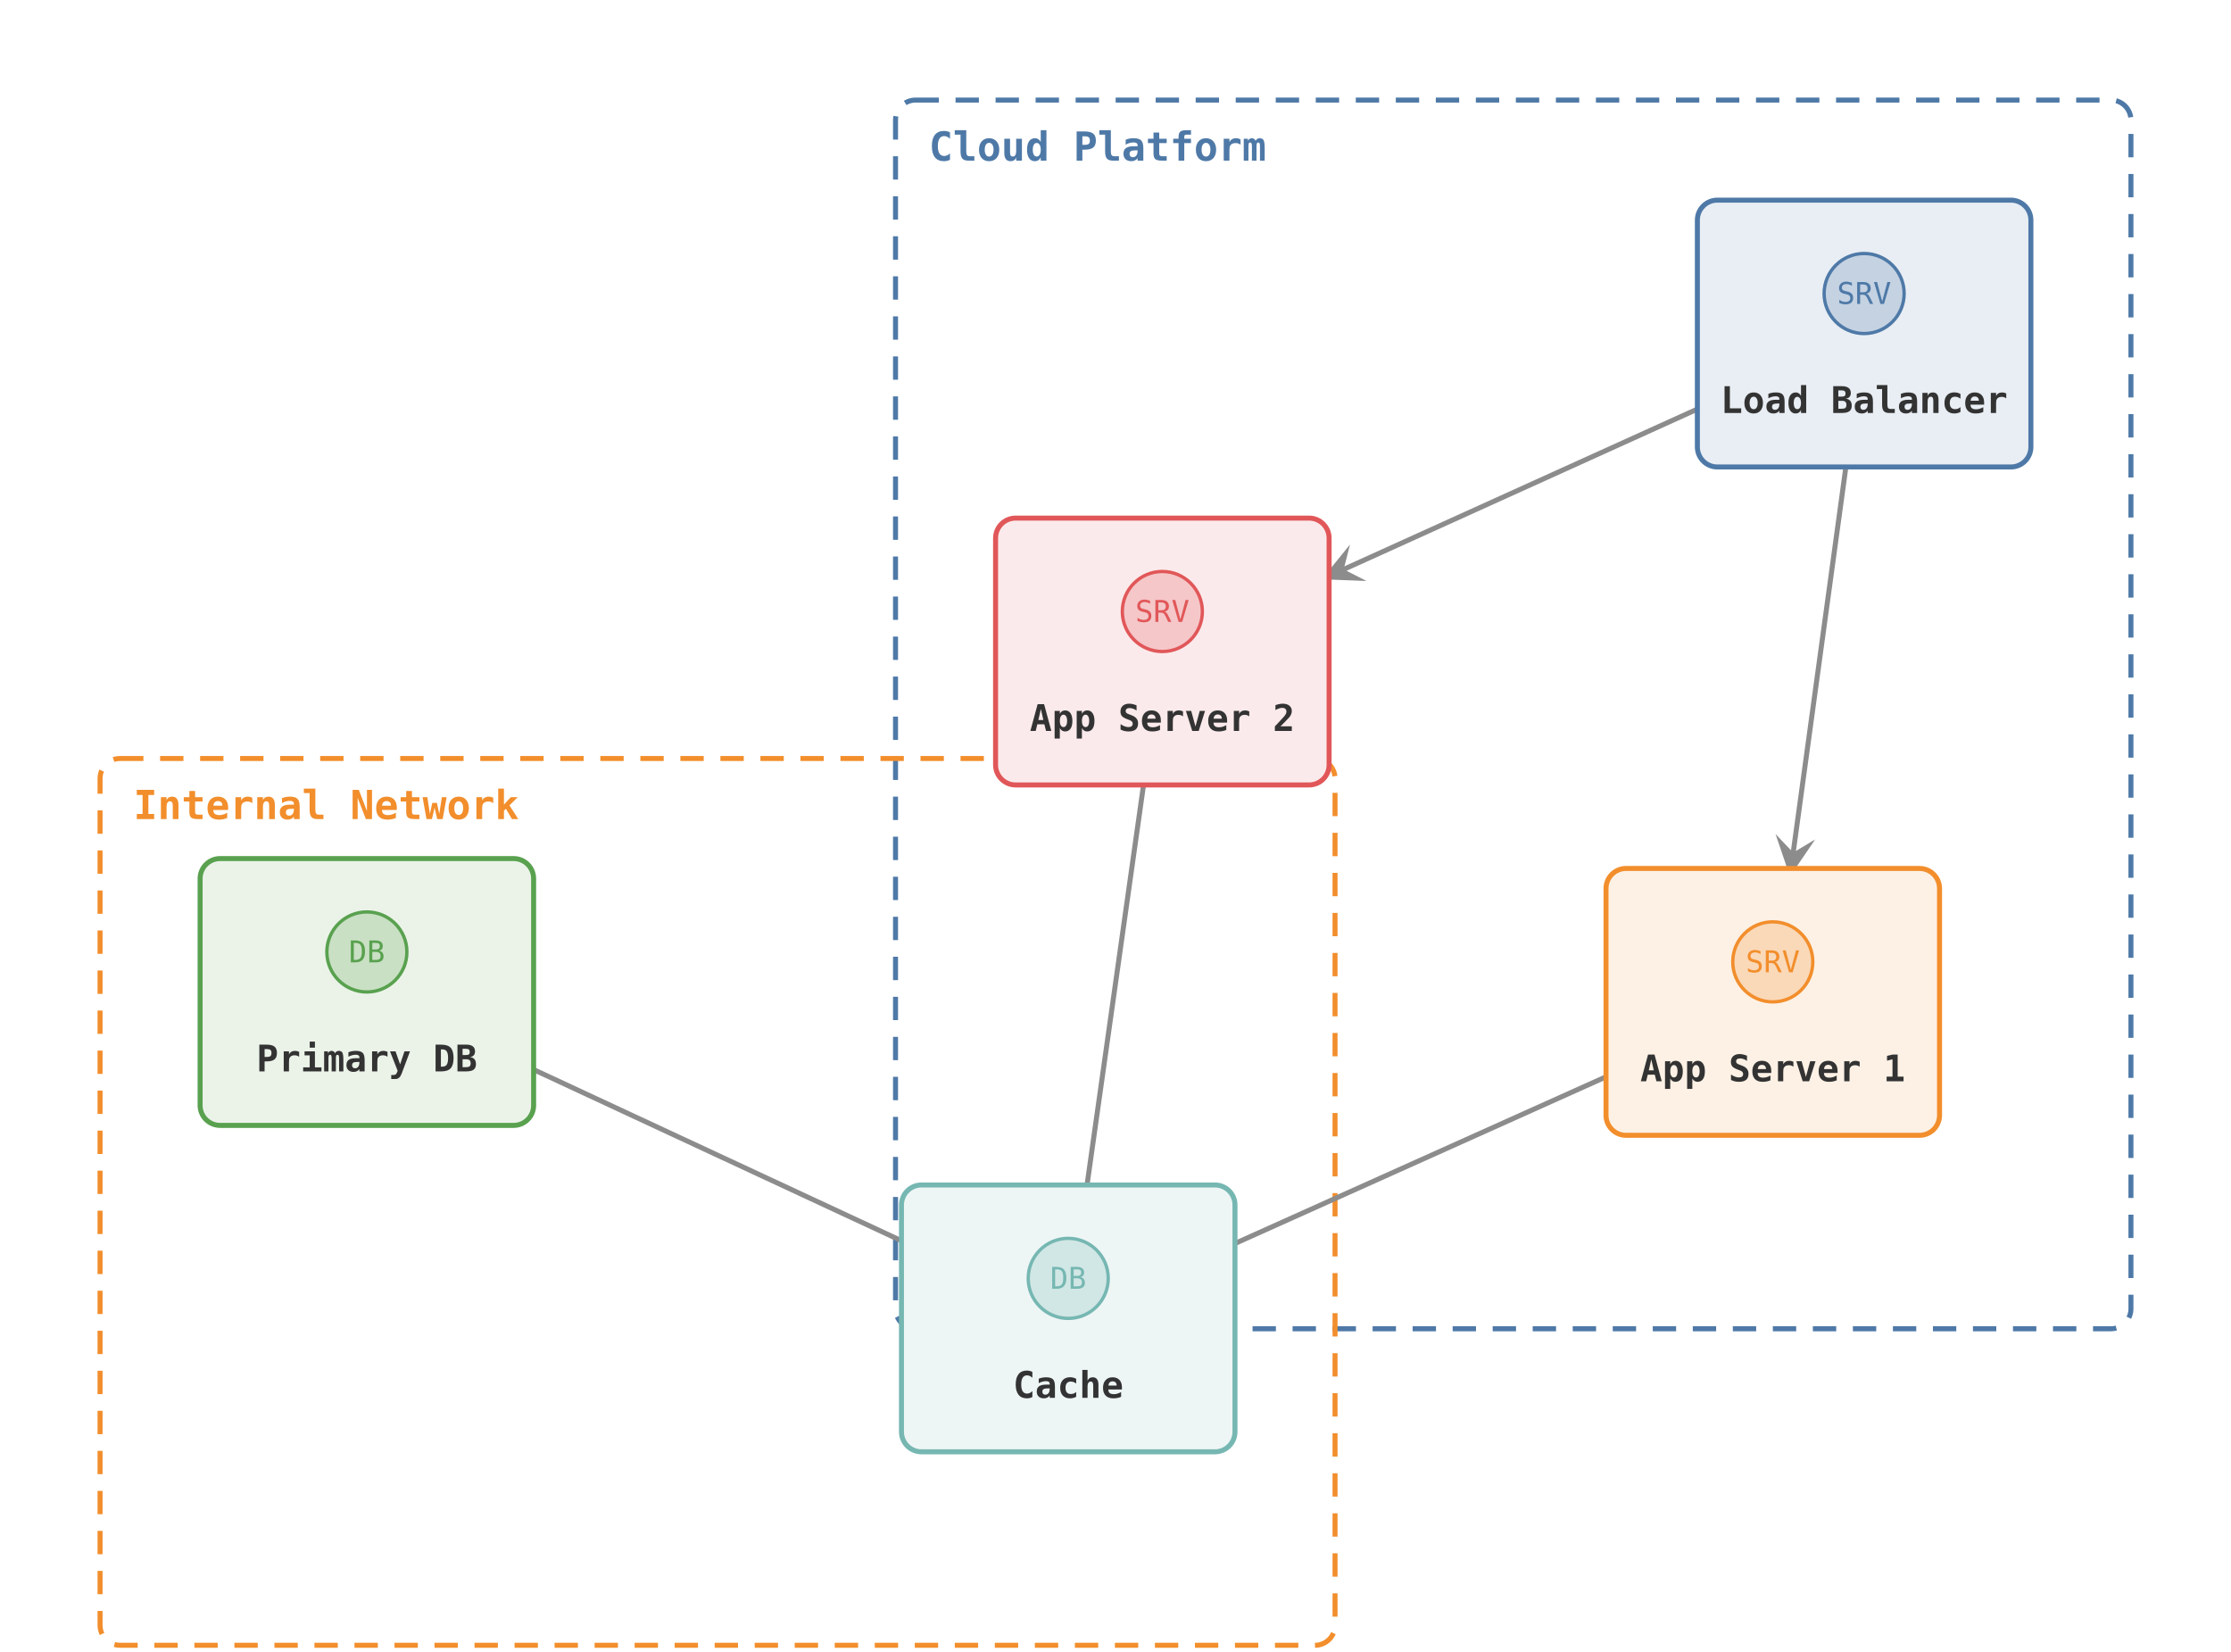
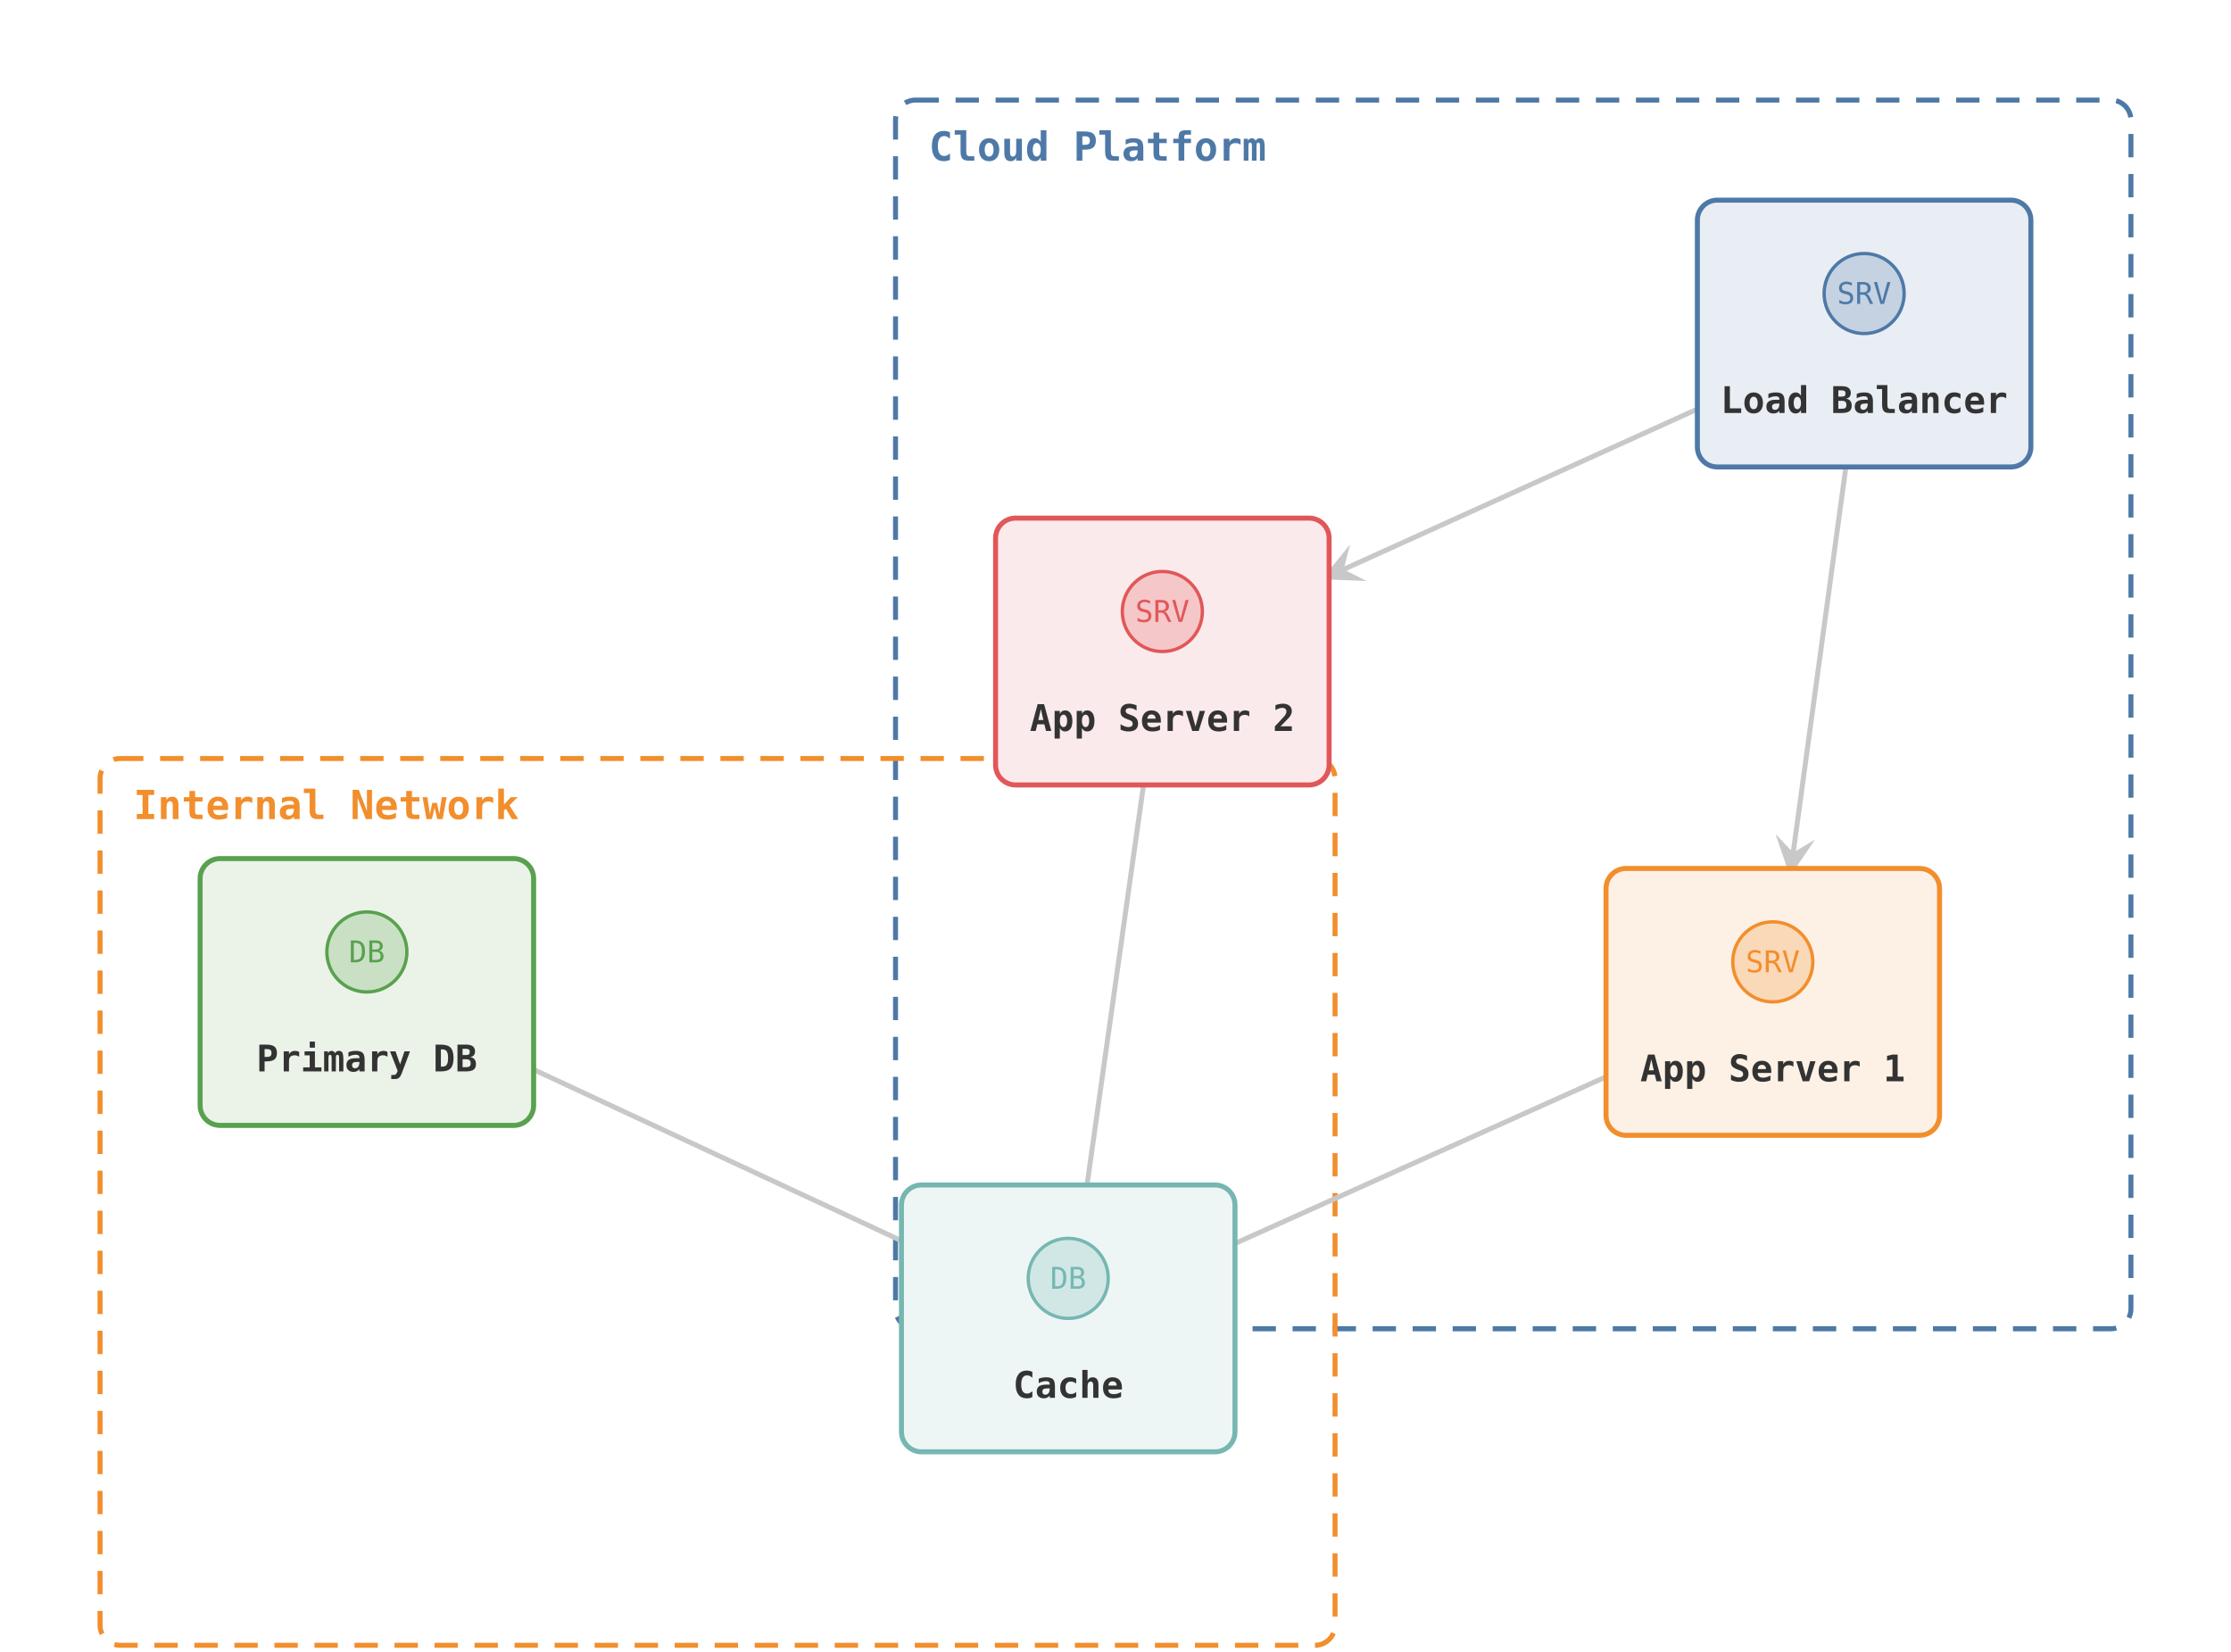
<svg xmlns="http://www.w3.org/2000/svg" viewBox="0 0 668.93 495.26" width="668.93" height="495.26">
  <defs>
-     <marker id="arrow-point-8c8c8c" viewBox="0 0 10 10" refX="8" refY="5" markerWidth="8" markerHeight="8" orient="auto-start-reverse">
-       <path d="M10 5 L0 10 L4 5 L0 0 Z" fill="#8c8c8c" />
+     <marker id="arrow-point-c8c8c8" viewBox="0 0 10 10" refX="8" refY="5" markerWidth="8" markerHeight="8" orient="auto-start-reverse">
+       <path d="M10 5 L0 10 L4 5 L0 0 Z" fill="#c8c8c8" />
    </marker>
  </defs>
  <g transform="translate(20, 20)">
    <rect x="248.51" y="10" width="370.42" height="368.37" rx="6" ry="6" fill="none" stroke="#4e79a7" stroke-width="1.5" stroke-dasharray="7 5" />
    <text x="258.51" y="24" text-anchor="start" dominant-baseline="central" font-size="12px" font-family="'Intel One Mono', 'SF Mono', 'Cascadia Code', 'JetBrains Mono', 'Fira Code', 'Consolas', 'Menlo', monospace" fill="#4e79a7" font-weight="bold">Cloud Platform</text>
    <rect x="10" y="207.4" width="370.29" height="265.86" rx="6" ry="6" fill="none" stroke="#f28e2c" stroke-width="1.5" stroke-dasharray="7 5" />
    <text x="20" y="221.4" text-anchor="start" dominant-baseline="central" font-size="12px" font-family="'Intel One Mono', 'SF Mono', 'Cascadia Code', 'JetBrains Mono', 'Fira Code', 'Consolas', 'Menlo', monospace" fill="#f28e2c" font-weight="bold">Internal Network</text>
-     <path d="M533.46 120 L517.01 240.37" fill="none" stroke="#8c8c8c" stroke-width="1.5" marker-end="url(#arrow-point-8c8c8c)" />
-     <path d="M488.93 102.65 L378.51 152.68" fill="none" stroke="#8c8c8c" stroke-width="1.5" marker-end="url(#arrow-point-8c8c8c)" />
-     <path d="M461.54 302.83 L350.29 352.8" fill="none" stroke="#8c8c8c" stroke-width="1.5" />
-     <path d="M322.87 215.33 L305.93 335.26" fill="none" stroke="#8c8c8c" stroke-width="1.5" />
-     <path d="M250.29 351.99 L140 300.67" fill="none" stroke="#8c8c8c" stroke-width="1.5" />
+     <path d="M533.46 120 L517.01 240.37" fill="none" stroke="#c8c8c8" stroke-width="1.5" marker-end="url(#arrow-point-c8c8c8)" />
+     <path d="M488.93 102.65 L378.51 152.68" fill="none" stroke="#c8c8c8" stroke-width="1.5" marker-end="url(#arrow-point-c8c8c8)" />
+     <path d="M461.54 302.83 L350.29 352.8" fill="none" stroke="#c8c8c8" stroke-width="1.5" />
+     <path d="M322.87 215.33 L305.93 335.26" fill="none" stroke="#c8c8c8" stroke-width="1.5" />
+     <path d="M250.29 351.99 L140 300.67" fill="none" stroke="#c8c8c8" stroke-width="1.5" />
    <rect x="488.93" y="40" width="100" height="80" rx="6" ry="6" fill="#e9eef4" stroke="#4e79a7" stroke-width="1.5" />
    <circle cx="538.93" cy="68" r="12" fill="#4e79a73c" stroke="#4e79a7" stroke-width="1" />
    <text x="538.93" y="68" text-anchor="middle" dominant-baseline="central" font-size="9px" font-family="'Intel One Mono', 'SF Mono', 'Cascadia Code', 'JetBrains Mono', 'Fira Code', 'Consolas', 'Menlo', monospace" fill="#4e79a7">SRV</text>
    <text x="538.93" y="100" text-anchor="middle" dominant-baseline="central" font-size="11px" font-family="'Intel One Mono', 'SF Mono', 'Cascadia Code', 'JetBrains Mono', 'Fira Code', 'Consolas', 'Menlo', monospace" fill="#333333" font-weight="bold">Load Balancer</text>
    <rect x="461.54" y="240.37" width="100" height="80" rx="6" ry="6" fill="#fdf1e5" stroke="#f28e2c" stroke-width="1.5" />
    <circle cx="511.54" cy="268.37" r="12" fill="#f28e2c3c" stroke="#f28e2c" stroke-width="1" />
    <text x="511.54" y="268.37" text-anchor="middle" dominant-baseline="central" font-size="9px" font-family="'Intel One Mono', 'SF Mono', 'Cascadia Code', 'JetBrains Mono', 'Fira Code', 'Consolas', 'Menlo', monospace" fill="#f28e2c">SRV</text>
    <text x="511.54" y="300.37" text-anchor="middle" dominant-baseline="central" font-size="11px" font-family="'Intel One Mono', 'SF Mono', 'Cascadia Code', 'JetBrains Mono', 'Fira Code', 'Consolas', 'Menlo', monospace" fill="#333333" font-weight="bold">App Server 1</text>
    <rect x="278.51" y="135.33" width="100" height="80" rx="6" ry="6" fill="#fbeaeb" stroke="#e15759" stroke-width="1.5" />
    <circle cx="328.51" cy="163.33" r="12" fill="#e157593c" stroke="#e15759" stroke-width="1" />
    <text x="328.51" y="163.33" text-anchor="middle" dominant-baseline="central" font-size="9px" font-family="'Intel One Mono', 'SF Mono', 'Cascadia Code', 'JetBrains Mono', 'Fira Code', 'Consolas', 'Menlo', monospace" fill="#e15759">SRV</text>
    <text x="328.51" y="195.33" text-anchor="middle" dominant-baseline="central" font-size="11px" font-family="'Intel One Mono', 'SF Mono', 'Cascadia Code', 'JetBrains Mono', 'Fira Code', 'Consolas', 'Menlo', monospace" fill="#333333" font-weight="bold">App Server 2</text>
    <rect x="250.29" y="335.26" width="100" height="80" rx="6" ry="6" fill="#eef6f5" stroke="#76b7b2" stroke-width="1.5" />
    <circle cx="300.29" cy="363.26" r="12" fill="#76b7b23c" stroke="#76b7b2" stroke-width="1" />
    <text x="300.29" y="363.26" text-anchor="middle" dominant-baseline="central" font-size="9px" font-family="'Intel One Mono', 'SF Mono', 'Cascadia Code', 'JetBrains Mono', 'Fira Code', 'Consolas', 'Menlo', monospace" fill="#76b7b2">DB</text>
    <text x="300.29" y="395.26" text-anchor="middle" dominant-baseline="central" font-size="11px" font-family="'Intel One Mono', 'SF Mono', 'Cascadia Code', 'JetBrains Mono', 'Fira Code', 'Consolas', 'Menlo', monospace" fill="#333333" font-weight="bold">Cache</text>
    <rect x="40" y="237.4" width="100" height="80" rx="6" ry="6" fill="#ebf3e9" stroke="#59a14f" stroke-width="1.5" />
    <circle cx="90" cy="265.4" r="12" fill="#59a14f3c" stroke="#59a14f" stroke-width="1" />
    <text x="90" y="265.4" text-anchor="middle" dominant-baseline="central" font-size="9px" font-family="'Intel One Mono', 'SF Mono', 'Cascadia Code', 'JetBrains Mono', 'Fira Code', 'Consolas', 'Menlo', monospace" fill="#59a14f">DB</text>
    <text x="90" y="297.4" text-anchor="middle" dominant-baseline="central" font-size="11px" font-family="'Intel One Mono', 'SF Mono', 'Cascadia Code', 'JetBrains Mono', 'Fira Code', 'Consolas', 'Menlo', monospace" fill="#333333" font-weight="bold">Primary DB</text>
  </g>
</svg>
